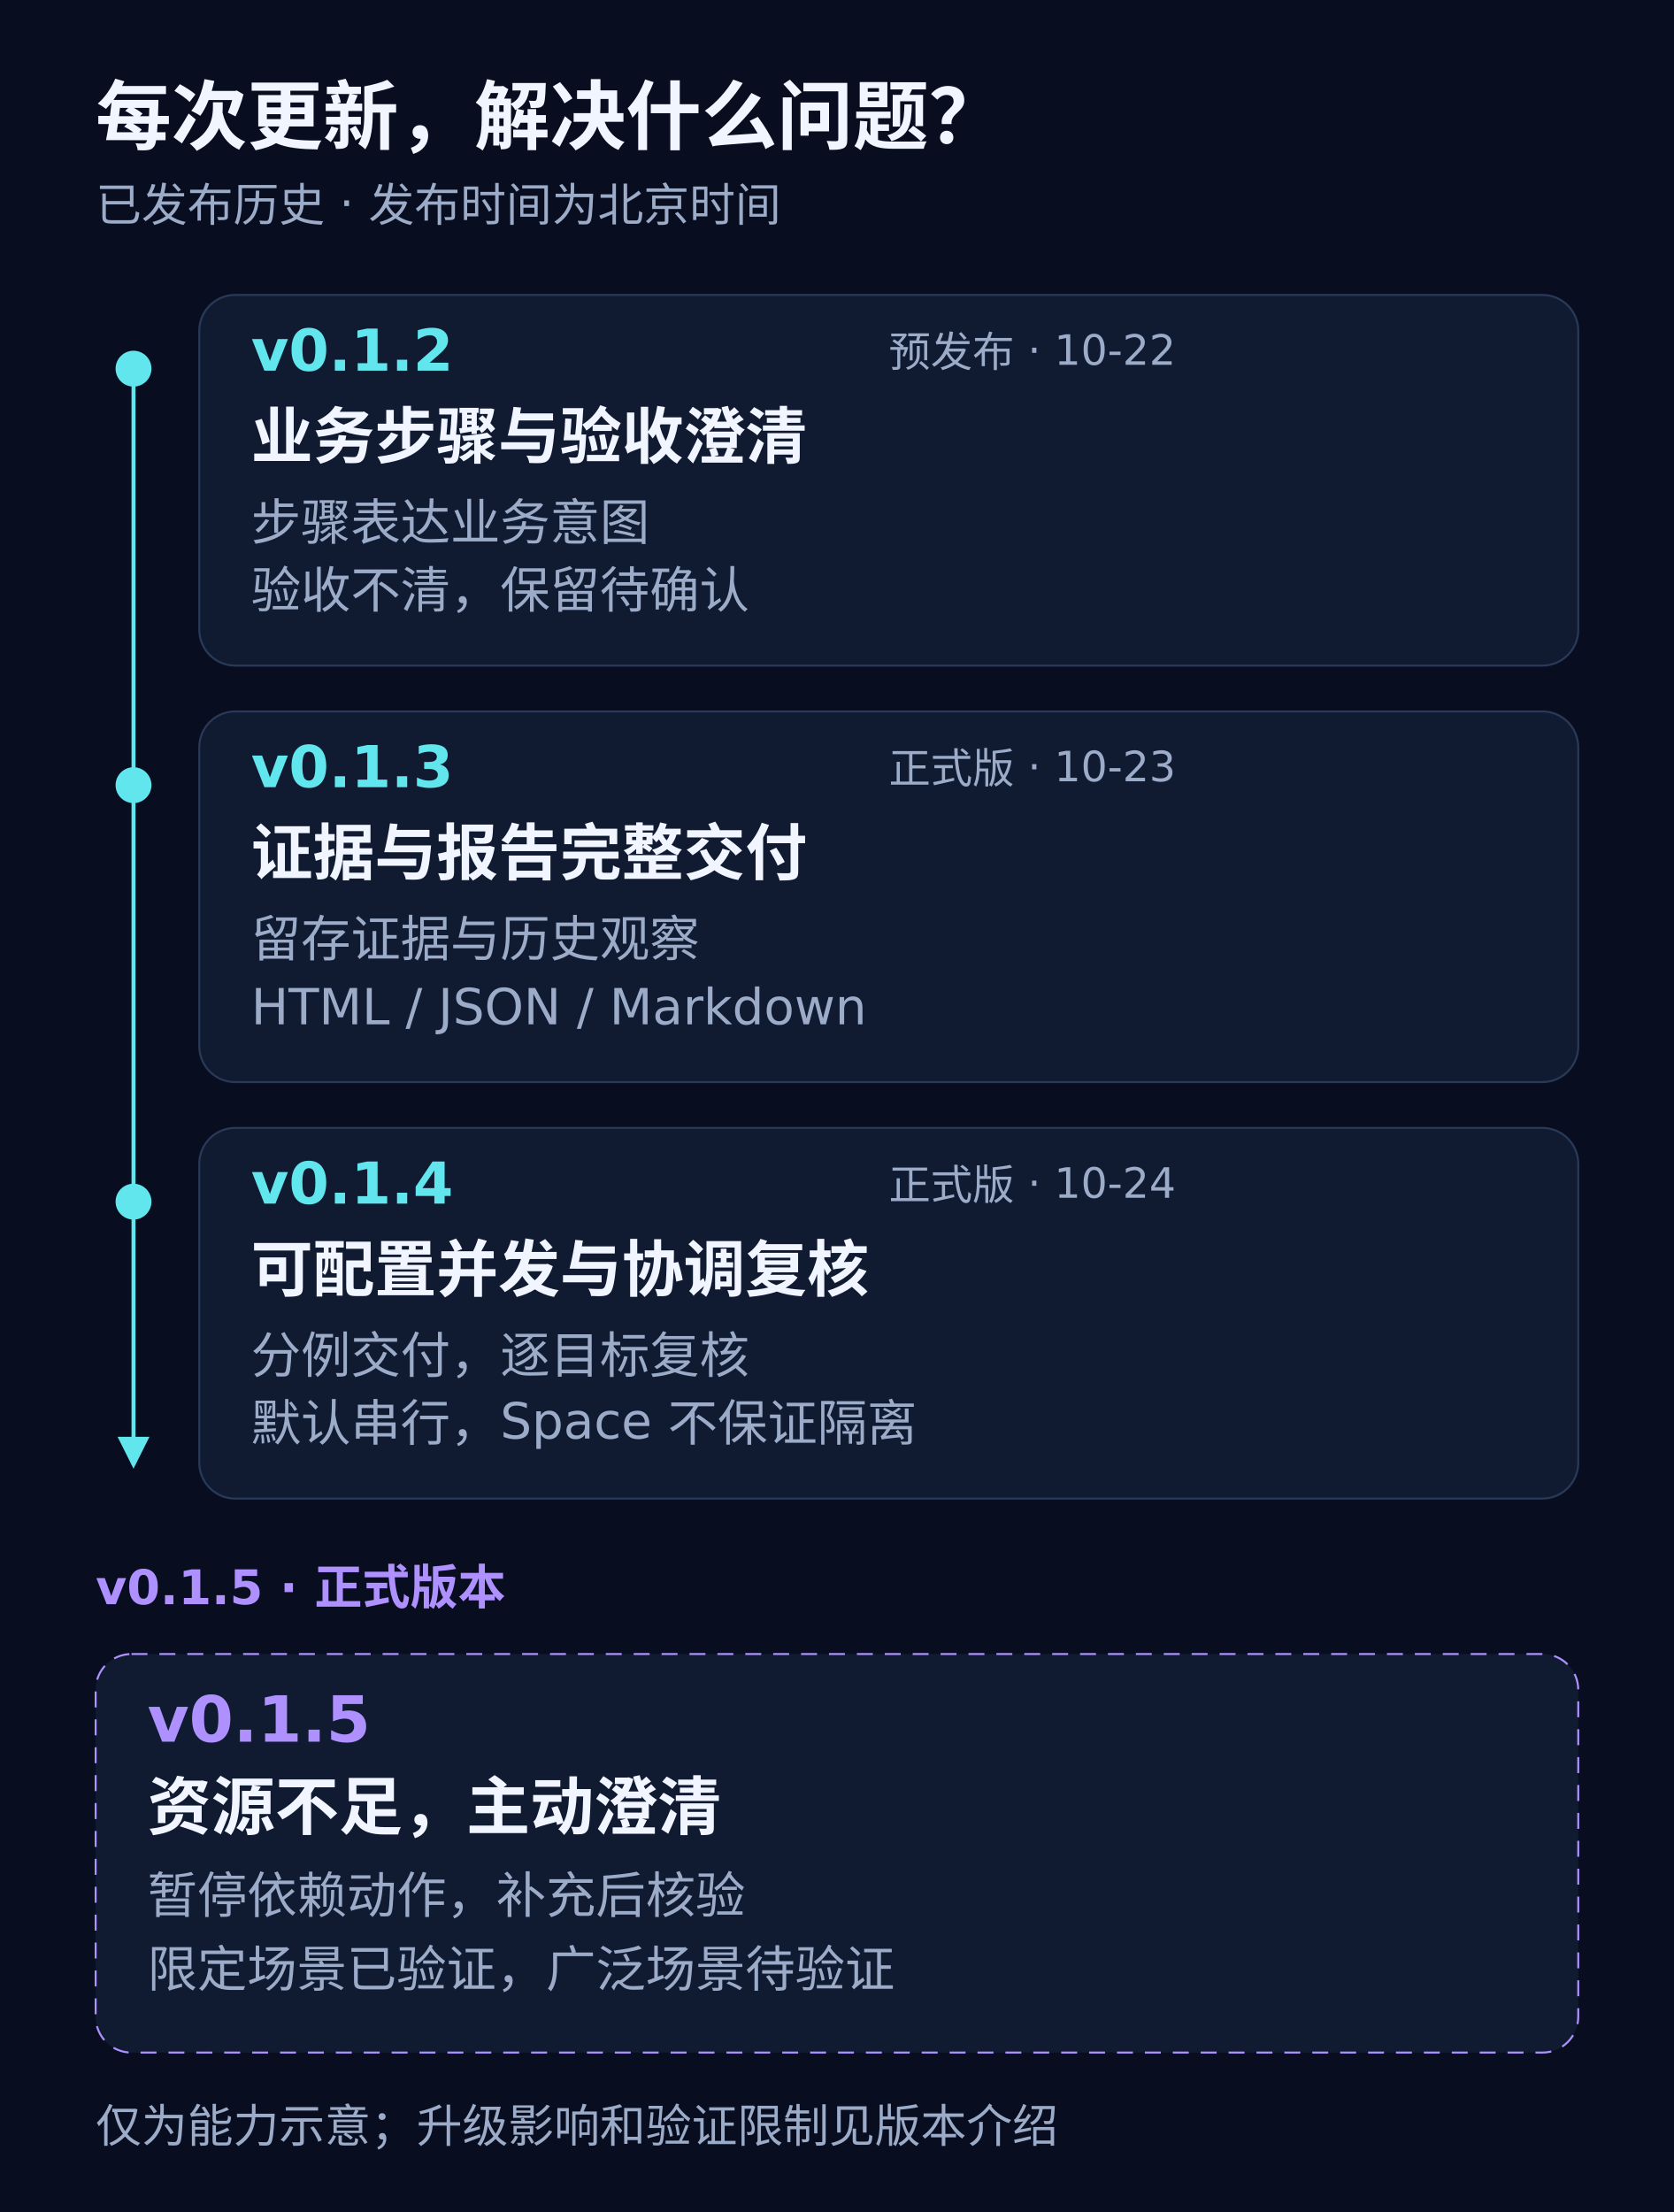
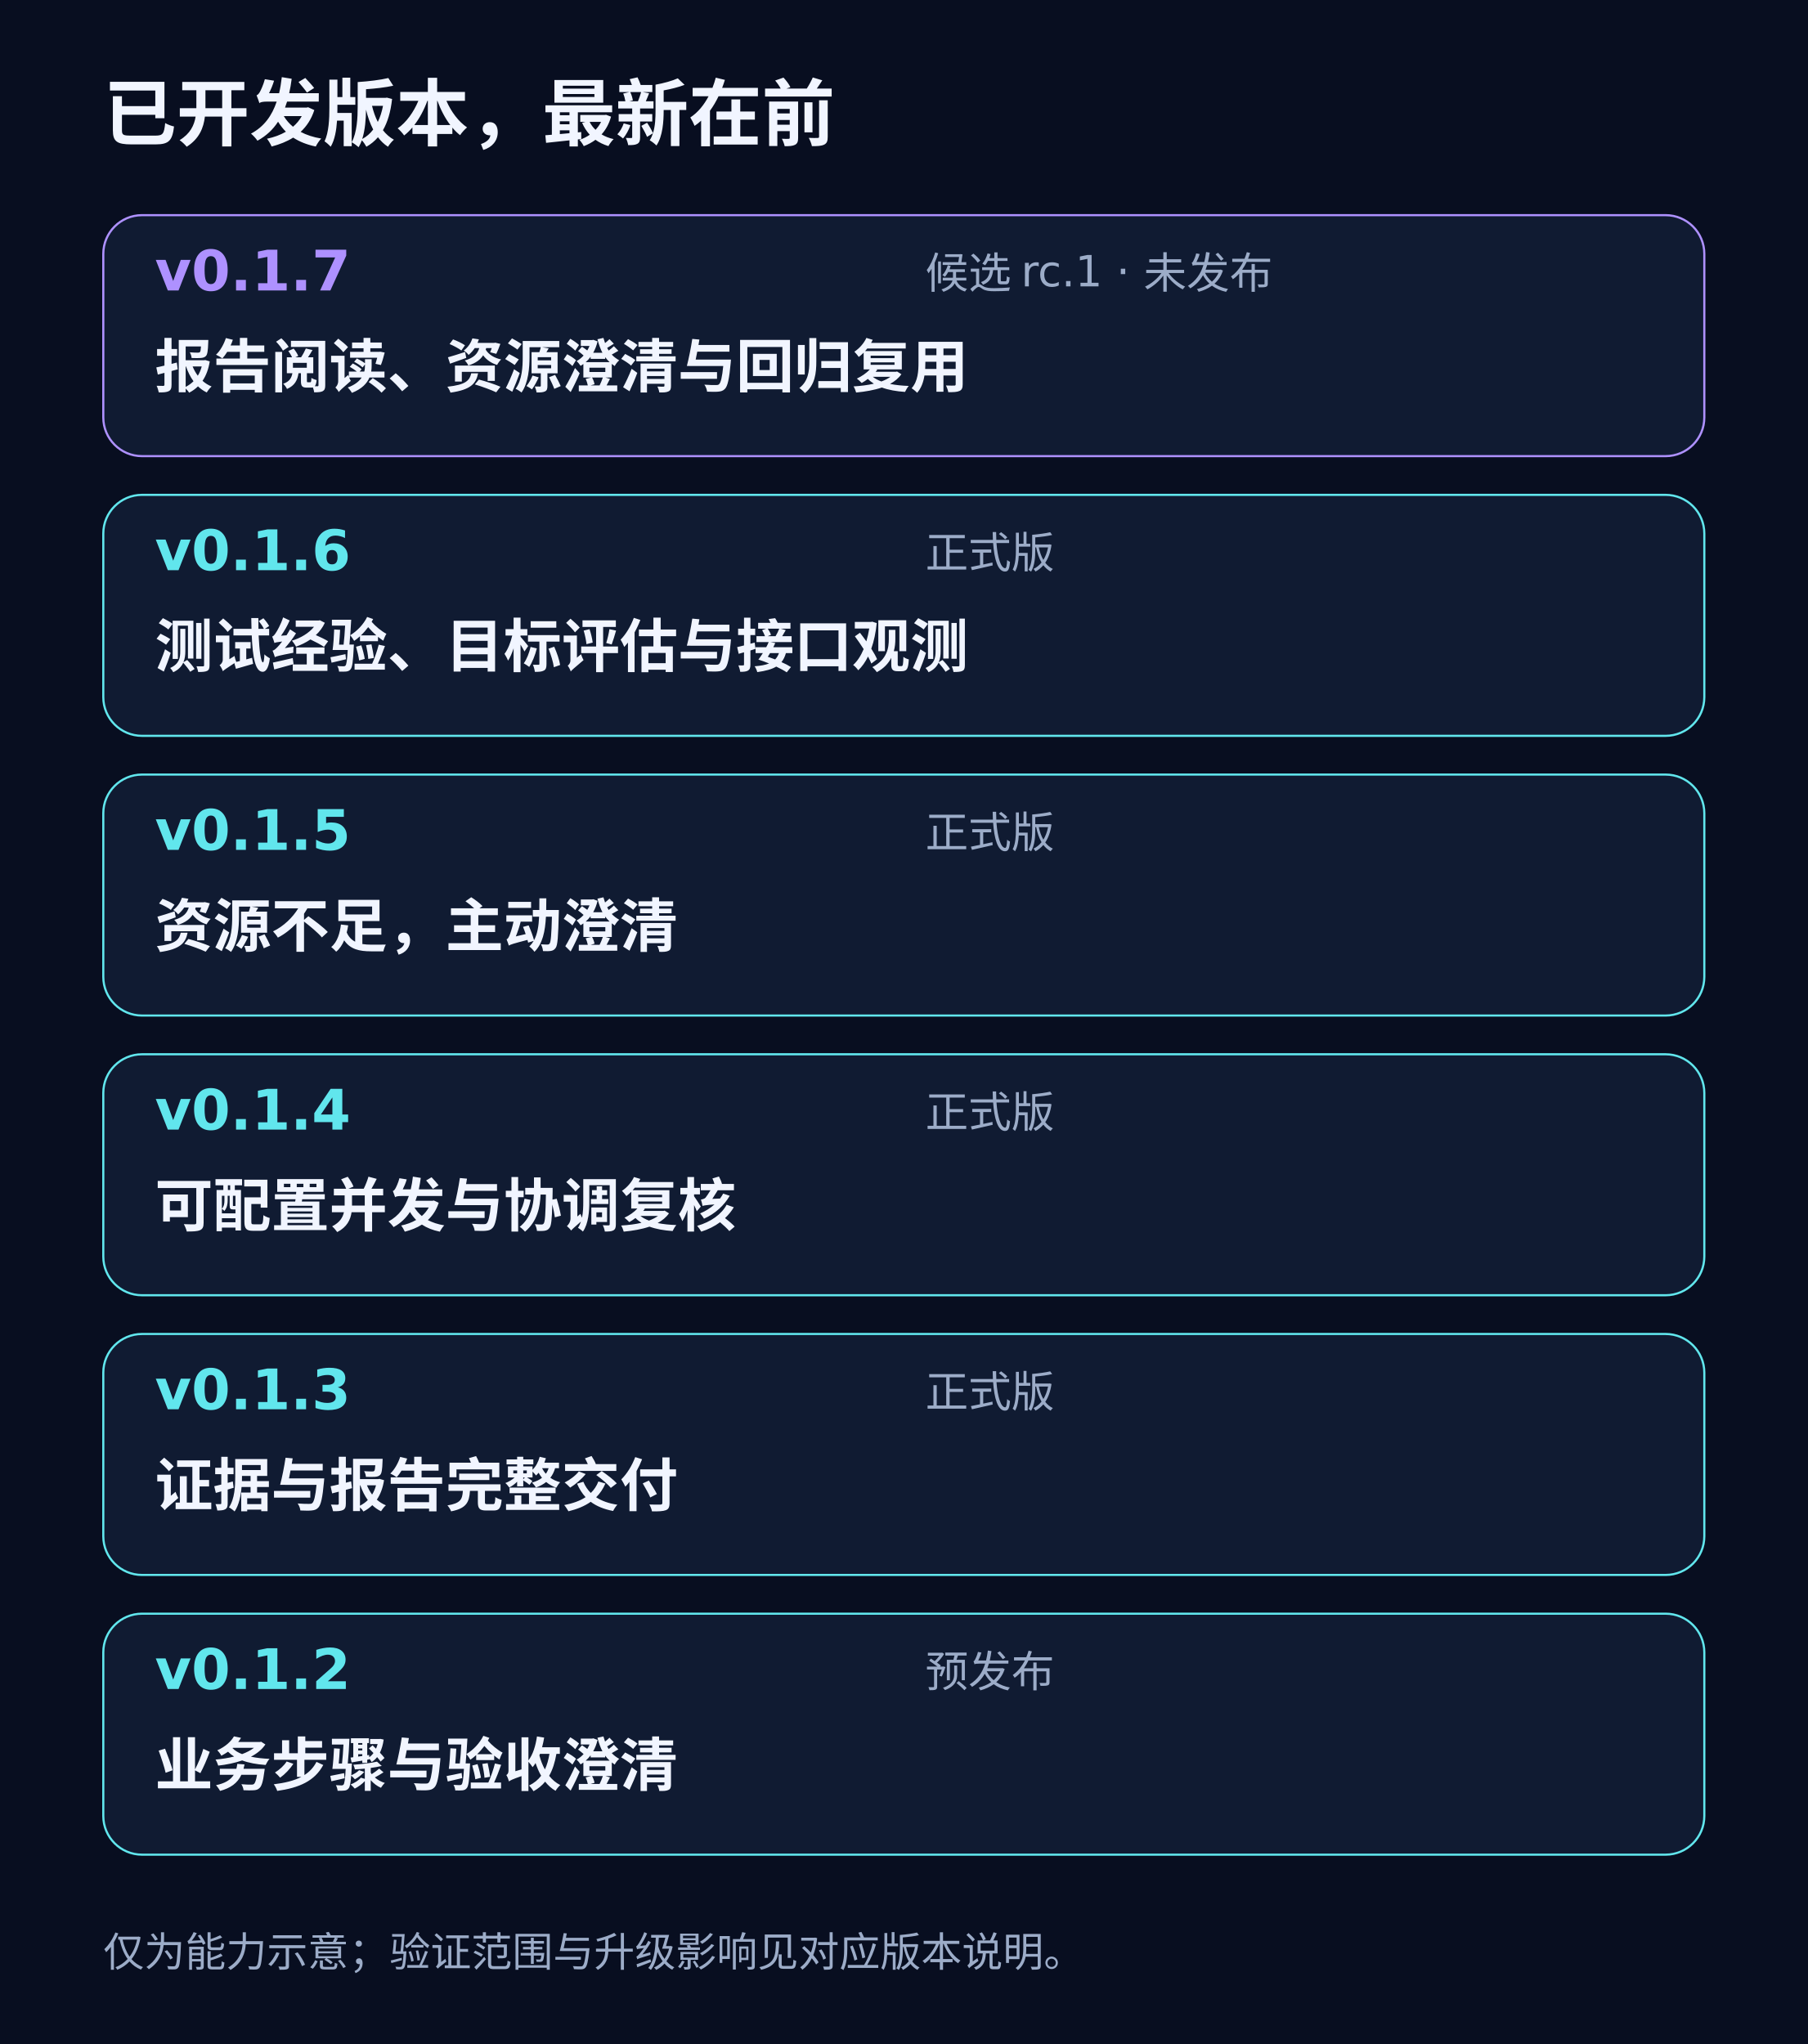
- <svg xmlns="http://www.w3.org/2000/svg" width="840" height="1110" viewBox="0 0 840 1110" role="img" aria-label="版本演变 — 能力示意，非测试截图">
+ <svg xmlns="http://www.w3.org/2000/svg" width="840" height="950" viewBox="0 0 840 950" role="img" aria-label="版本演变 — 最新版本在前">
  <defs>
    <linearGradient id="g">
      <stop stop-color="#61e6ed" />
      <stop offset="1" stop-color="#ae91ff" />
    </linearGradient>
    <marker id="arrow" markerWidth="8" markerHeight="8" refX="7" refY="4" orient="auto">
      <path d="M0,0 L8,4 L0,8" fill="#61e6ed" />
    </marker>
  </defs>
  <g font-family="DejaVu Sans, Noto Sans CJK SC, sans-serif">
-     <rect x="0" y="0" width="840" height="1110" rx="0" fill="#080e20" stroke="#080e20" />
+     <rect x="0" y="0" width="840" height="950" rx="0" fill="#080e20" stroke="#080e20" />
    <path d="M0,2 H840" stroke="url(#g)" stroke-width="4" />
-     <text x="48" y="72" font-size="38" fill="#f1f5ff" font-weight="700">每次更新，解决什么问题？</text>
-     <text x="48" y="111" font-size="23" fill="#9cacc8" font-weight="400">已发布历史 · 发布时间为北京时间</text>
-     <path d="M67,186 L67,735" stroke="#61e6ed" stroke-width="2" fill="none" marker-end="url(#arrow)" />
-     <circle cx="67" cy="185" r="9" fill="#61e6ed" />
-     <rect x="100" y="148" width="692" height="186" rx="18" fill="#101b32" stroke="#293957" />
-     <text x="126" y="186" font-size="29" fill="#61e6ed" font-weight="700">v0.1.2</text>
-     <text x="446" y="184" font-size="21" fill="#9cacc8" font-weight="400">预发布 · 10-22</text>
-     <text x="126" y="230" font-size="31" fill="#f1f5ff" font-weight="700">业务步骤与验收澄清</text>
-     <text x="126" y="271" font-size="25" fill="#9cacc8" font-weight="400">步骤表达业务意图</text>
-     <text x="126" y="305" font-size="25" fill="#9cacc8" font-weight="400">验收不清，保留待确认</text>
-     <circle cx="67" cy="394" r="9" fill="#61e6ed" />
-     <rect x="100" y="357" width="692" height="186" rx="18" fill="#101b32" stroke="#293957" />
-     <text x="126" y="395" font-size="29" fill="#61e6ed" font-weight="700">v0.1.3</text>
-     <text x="446" y="393" font-size="21" fill="#9cacc8" font-weight="400">正式版 · 10-23</text>
-     <text x="126" y="439" font-size="31" fill="#f1f5ff" font-weight="700">证据与报告完整交付</text>
-     <text x="126" y="480" font-size="25" fill="#9cacc8" font-weight="400">留存证据与历史观察</text>
-     <text x="126" y="514" font-size="25" fill="#9cacc8" font-weight="400">HTML / JSON / Markdown</text>
-     <circle cx="67" cy="603" r="9" fill="#61e6ed" />
-     <rect x="100" y="566" width="692" height="186" rx="18" fill="#101b32" stroke="#293957" />
-     <text x="126" y="604" font-size="29" fill="#61e6ed" font-weight="700">v0.1.4</text>
-     <text x="446" y="602" font-size="21" fill="#9cacc8" font-weight="400">正式版 · 10-24</text>
-     <text x="126" y="648" font-size="31" fill="#f1f5ff" font-weight="700">可配置并发与协调复核</text>
-     <text x="126" y="689" font-size="25" fill="#9cacc8" font-weight="400">分例交付，逐目标复核</text>
-     <text x="126" y="723" font-size="25" fill="#9cacc8" font-weight="400">默认串行，Space 不保证隔离</text>
-     <text x="48" y="805" font-size="24" fill="#ae91ff" font-weight="700">v0.1.5 · 正式版本</text>
-     <rect x="48" y="830" width="744" height="200" rx="18" fill="#101b32" stroke="#ae91ff" stroke-dasharray="8 6" />
-     <text x="74" y="874" font-size="32" fill="#ae91ff" font-weight="700">v0.1.5</text>
-     <text x="74" y="918" font-size="32" fill="#f1f5ff" font-weight="700">资源不足，主动澄清</text>
-     <text x="74" y="960" font-size="25" fill="#9cacc8" font-weight="400">暂停依赖动作，补充后核验</text>
-     <text x="74" y="997" font-size="25" fill="#9cacc8" font-weight="400">限定场景已验证，广泛场景待验证</text>
-     <text x="48" y="1075" font-size="23" fill="#9cacc8" font-weight="400">仅为能力示意；升级影响和验证限制见版本介绍</text>
+     <text x="48" y="65" font-size="34" fill="#f1f5ff" font-weight="700">已开发版本，最新在前</text>
+     <rect x="48" y="100" width="744" height="112" rx="18" fill="#101b32" stroke="#ae91ff" />
+     <text x="72" y="135" font-size="26" fill="#ae91ff" font-weight="700">v0.1.7</text>
+     <text x="430" y="134" font-size="20" fill="#9cacc8" font-weight="400">候选 rc.1 · 未发布</text>
+     <text x="72" y="180" font-size="27" fill="#f1f5ff" font-weight="700">报告阅读、资源澄清与回归复用</text>
+     <rect x="48" y="230" width="744" height="112" rx="18" fill="#101b32" stroke="#61e6ed" />
+     <text x="72" y="265" font-size="26" fill="#61e6ed" font-weight="700">v0.1.6</text>
+     <text x="430" y="264" font-size="20" fill="#9cacc8" font-weight="400">正式版</text>
+     <text x="72" y="310" font-size="27" fill="#f1f5ff" font-weight="700">测试经验、目标评估与接口观测</text>
+     <rect x="48" y="360" width="744" height="112" rx="18" fill="#101b32" stroke="#61e6ed" />
+     <text x="72" y="395" font-size="26" fill="#61e6ed" font-weight="700">v0.1.5</text>
+     <text x="430" y="394" font-size="20" fill="#9cacc8" font-weight="400">正式版</text>
+     <text x="72" y="440" font-size="27" fill="#f1f5ff" font-weight="700">资源不足，主动澄清</text>
+     <rect x="48" y="490" width="744" height="112" rx="18" fill="#101b32" stroke="#61e6ed" />
+     <text x="72" y="525" font-size="26" fill="#61e6ed" font-weight="700">v0.1.4</text>
+     <text x="430" y="524" font-size="20" fill="#9cacc8" font-weight="400">正式版</text>
+     <text x="72" y="570" font-size="27" fill="#f1f5ff" font-weight="700">可配置并发与协调复核</text>
+     <rect x="48" y="620" width="744" height="112" rx="18" fill="#101b32" stroke="#61e6ed" />
+     <text x="72" y="655" font-size="26" fill="#61e6ed" font-weight="700">v0.1.3</text>
+     <text x="430" y="654" font-size="20" fill="#9cacc8" font-weight="400">正式版</text>
+     <text x="72" y="700" font-size="27" fill="#f1f5ff" font-weight="700">证据与报告完整交付</text>
+     <rect x="48" y="750" width="744" height="112" rx="18" fill="#101b32" stroke="#61e6ed" />
+     <text x="72" y="785" font-size="26" fill="#61e6ed" font-weight="700">v0.1.2</text>
+     <text x="430" y="784" font-size="20" fill="#9cacc8" font-weight="400">预发布</text>
+     <text x="72" y="830" font-size="27" fill="#f1f5ff" font-weight="700">业务步骤与验收澄清</text>
+     <text x="48" y="914" font-size="19" fill="#9cacc8" font-weight="400">仅为能力示意；验证范围与升级影响见对应版本说明。</text>
  </g>
</svg>
